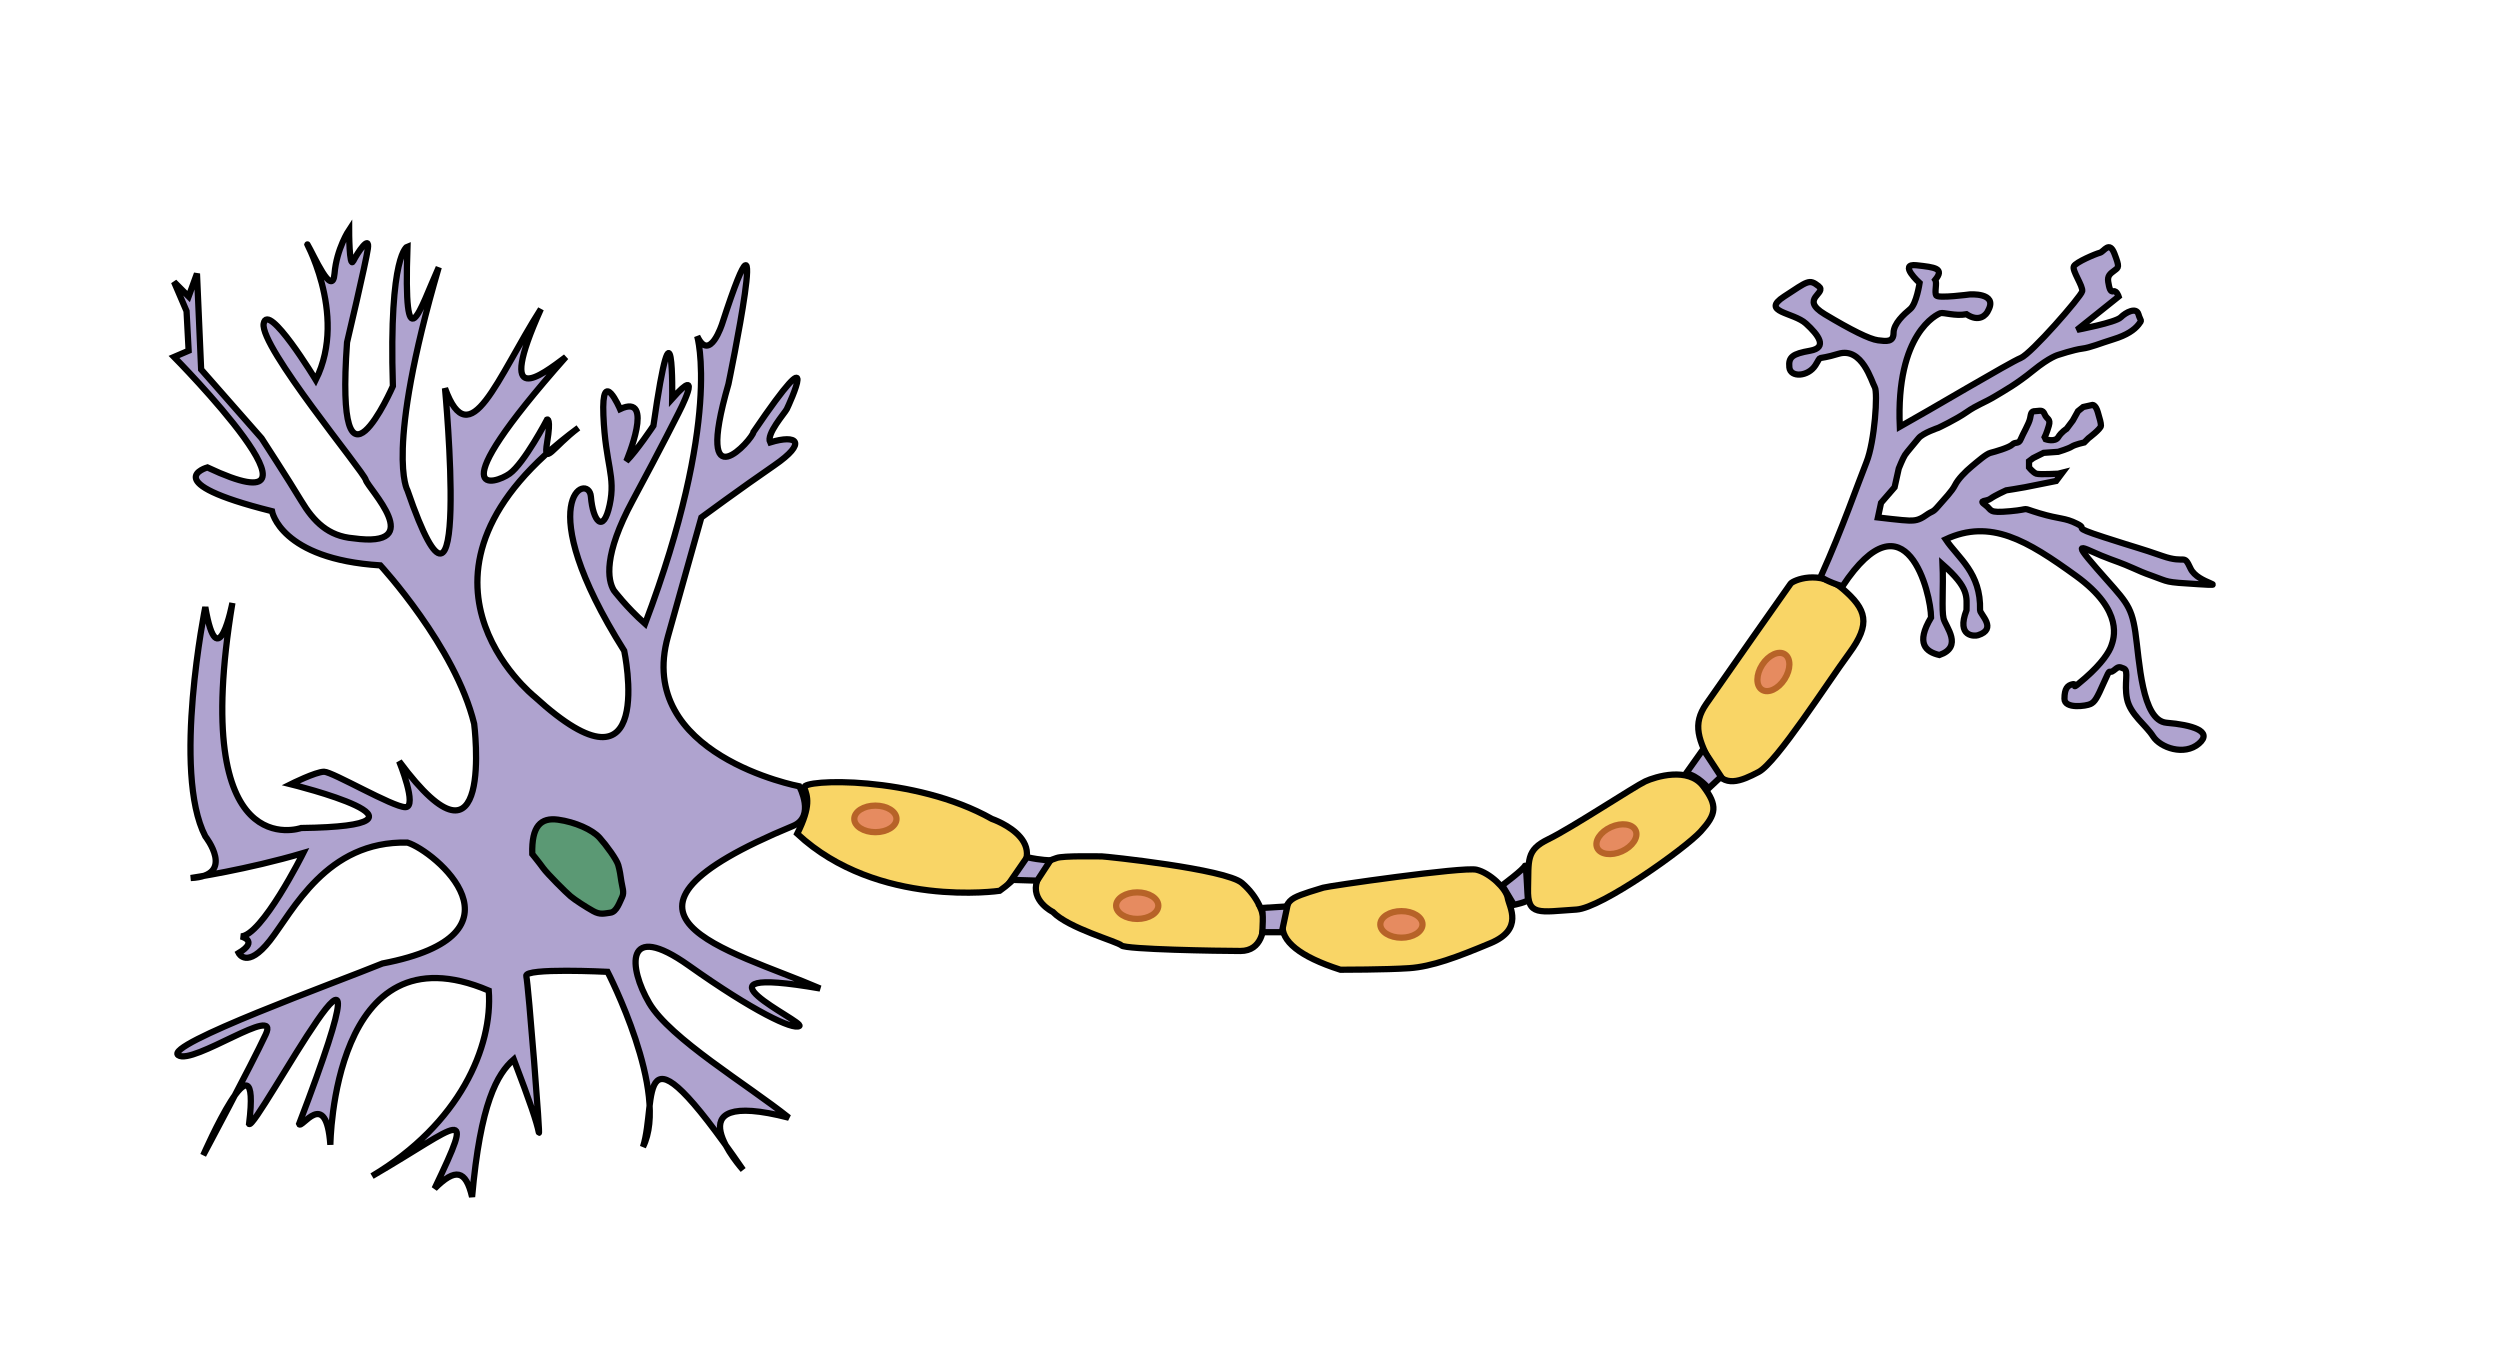
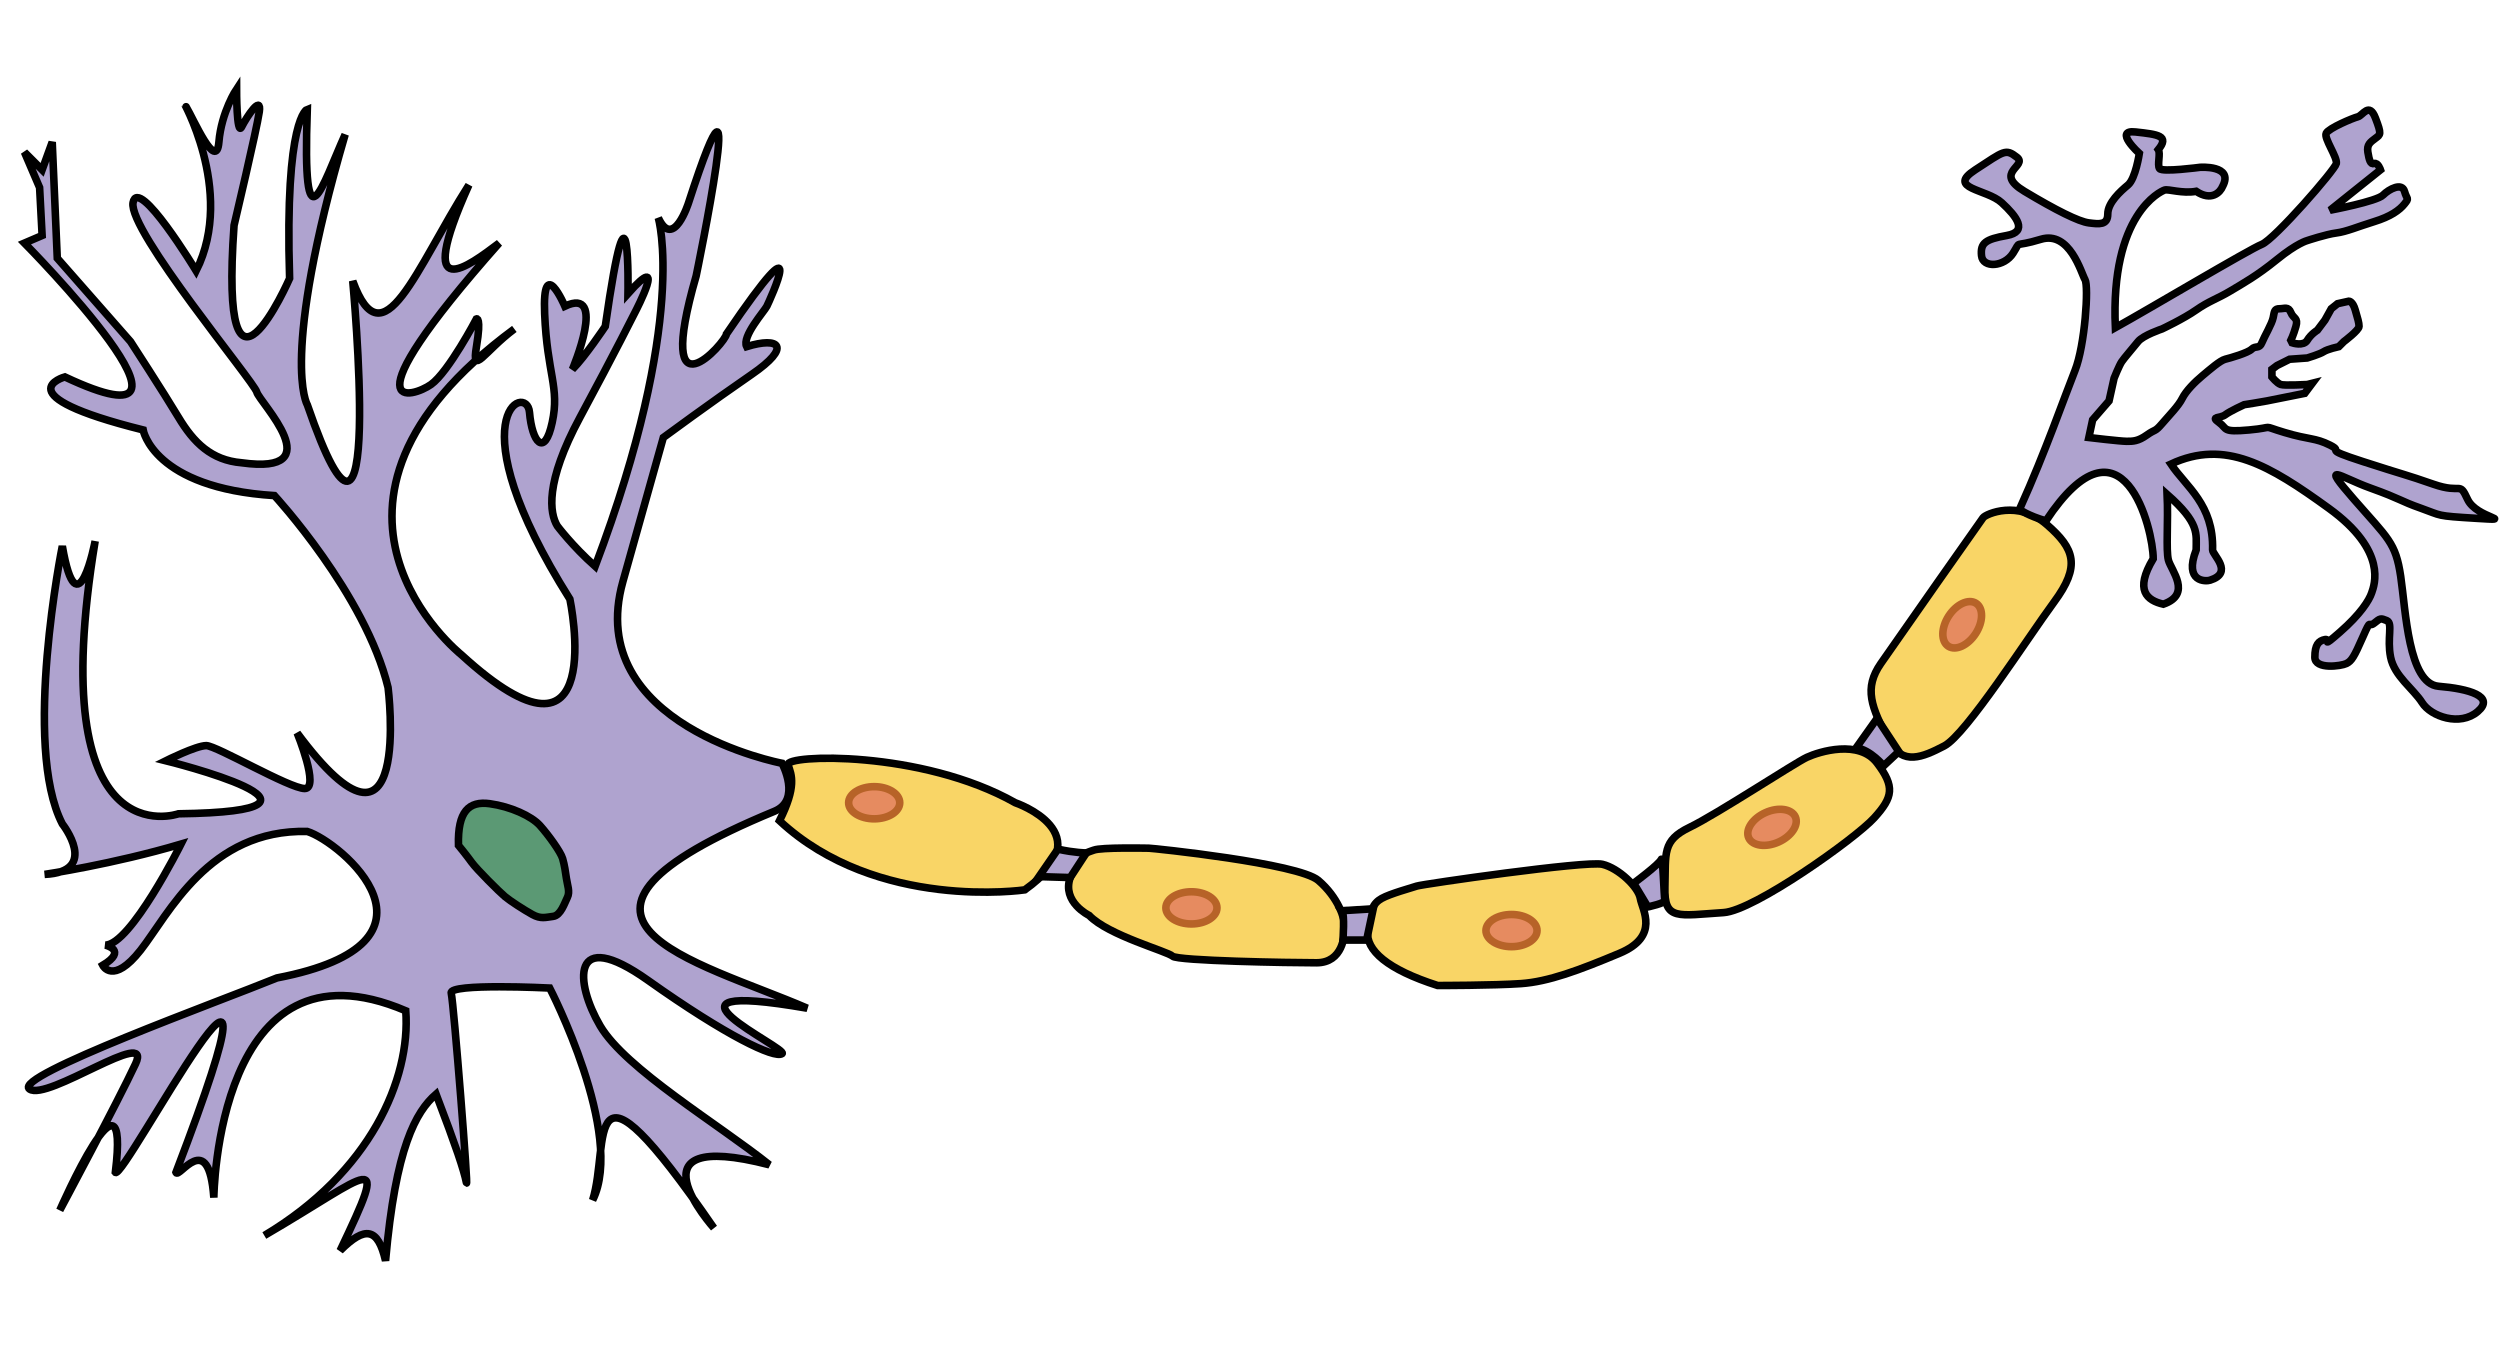
- <svg xmlns="http://www.w3.org/2000/svg" version="1.0" width="399.821" height="214.98" viewBox="0 0 399.821 214.98" id="Layer_1" xml:space="preserve" style="overflow:visible">
-   <defs id="defs76" />
-   <path d="M 126.833,132.089 C 130.439,130.598 127.833,125.756 127.833,125.756 C 127.833,125.756 101.5,120.756 106.833,101.756 C 112.166,82.756 112.166,82.756 112.166,82.756 C 112.166,82.756 118.499,78.088 123.833,74.422 C 129.167,70.756 127.5,69.423 123.166,70.756 C 122.499,69.422 125.499,66.089 125.833,65.423 C 126.166,64.755 131.833,52.422 120.5,69.089 C 120.5,70.089 110.833,81.089 116.5,61.423 C 116.5,61.423 123.833,26.089 115.5,51.755 C 115.5,51.755 113.5,58.089 111.5,53.755 C 111.5,53.755 115.5,67.09 103.167,99.756 C 100.167,97.089 98.167,94.422 98.167,94.422 C 97.167,92.756 96.5,88.756 101.167,80.089 C 105.834,71.422 108.5,66.089 108.5,66.089 C 108.5,66.089 112.833,57.755 107.5,63.755 C 107.5,63.755 107.833,44.756 104.5,68.089 C 104.5,68.089 101.834,72.09 100.167,73.756 C 100.167,73.756 104.834,62.756 99.167,65.423 C 99.167,65.423 96.167,58.423 96.5,66.423 C 96.833,74.422 98.5,76.09 97.5,80.756 C 96.5,85.422 94.833,83.422 94.5,79.422 C 94.167,75.422 84.5,79.756 99.833,104.089 C 99.833,104.089 105.166,129.422 85.5,111.422 C 85.5,111.422 60.833,91.755 92.5,68.422 C 88.5,71.422 86.833,74.757 87.5,70.756 C 88.167,66.755 87.5,67.089 87.5,67.089 C 87.5,67.089 83.833,74.09 81.5,75.756 C 79.167,77.422 69.833,80.423 90.5,57.089 C 86.5,60.089 79.167,65.756 86.5,49.422 C 79.5,60.422 75.167,73.089 71.167,62.089 C 71.167,62.089 75.5,108.421 65.167,78.422 C 65.167,78.422 61.5,72.422 70.167,42.755 C 67.167,49.422 64.5,58.755 65.167,39.422 C 65.167,39.422 62.167,40.422 62.834,61.755 C 62.834,61.755 53.501,83.089 55.501,54.755 C 55.501,54.755 58.501,42.089 58.834,39.755 C 59.167,37.421 57.167,40.422 56.501,41.755 C 55.835,43.088 55.834,36.755 55.834,36.755 C 55.834,36.755 53.834,39.755 53.501,43.755 C 53.168,47.755 50.168,40.755 49.168,39.088 C 48.168,37.421 55.834,50.088 50.501,60.754 C 50.501,60.754 42.835,48.088 42.168,51.754 C 41.501,55.421 58.168,75.422 58.501,76.755 C 58.834,78.088 68.501,87.755 56.501,86.088 C 52.501,85.755 50.168,83.421 48.168,80.088 C 46.168,76.755 41.835,70.088 41.835,70.088 L 32.168,59.088 L 31.5,43.755 L 30.167,47.422 L 27.834,45.089 L 29.834,49.756 L 30.167,56.089 L 27.834,57.089 C 27.834,57.089 55.834,85.423 33.167,74.756 C 33.167,74.756 24.833,77.09 43.5,81.756 C 43.5,81.756 44.833,89.422 60.833,90.422 C 60.833,90.422 72.833,103.423 75.833,115.756 C 75.833,115.756 79.166,142.423 63.833,121.756 C 63.833,121.756 66.833,129.089 64.833,129.089 C 62.833,129.089 53.166,123.422 51.833,123.422 C 50.5,123.422 46.5,125.422 46.5,125.422 C 46.5,125.422 73.5,132.088 48.167,132.422 C 48.167,132.422 30.167,138.755 37.167,96.422 C 37.167,96.422 34.834,108.756 32.834,97.089 C 32.834,97.089 27.501,123.423 32.834,133.756 C 32.834,133.756 37.834,140.088 30.501,140.422 C 30.501,140.422 39.501,139.088 48.501,136.422 C 48.501,136.422 41.834,149.756 38.501,149.756 C 38.501,149.756 41.501,150.422 38.168,152.422 C 38.168,152.422 39.501,155.088 43.168,150.422 C 46.835,145.756 52.168,134.423 65.168,134.756 C 69.501,136.089 85.501,149.422 61.168,154.089 C 53.835,157.089 26.168,167.09 28.501,168.756 C 30.834,170.422 44.834,160.422 42.501,165.422 C 40.168,170.422 32.501,184.756 32.501,184.756 C 32.501,184.756 41.834,163.423 39.834,179.756 C 40.834,181.089 65.167,134.423 47.834,179.756 C 48.167,180.756 52.167,173.755 52.834,183.089 C 52.834,183.089 53.167,147.757 78.167,158.423 C 78.834,167.423 73.5,179.755 59.5,188.089 C 73.833,179.756 76.167,176.089 69.5,190.089 C 72.833,186.756 74.5,187.09 75.5,191.423 C 76.833,176.423 79.5,171.757 82.167,169.423 C 84.834,176.423 85.834,179.422 86.167,181.089 C 86.5,182.756 84.5,157.422 84.167,156.089 C 83.834,154.756 97.167,155.423 97.167,155.423 C 97.167,155.423 107.167,174.757 102.834,183.423 C 105.167,176.089 101.167,161.422 118.834,187.089 C 118.834,187.089 106.834,173.756 126.167,178.756 C 119.5,173.423 107.167,166.09 103.834,160.423 C 100.501,154.756 99.834,147.09 110.167,154.423 C 120.5,161.756 126.834,164.755 127.834,164.089 C 128.834,163.423 108.167,154.089 131.167,158.089 C 116.5,151.756 92.167,146.422 126.833,132.089 z" id="path3" style="fill:#afa3cf;stroke:#000000" />
-   <path d="M 85.125,136.589 C 85,132.089 86.5,130.714 89.25,131.089 C 92,131.464 94.75,132.714 95.875,133.964 C 97,135.214 98.625,137.464 98.875,138.339 C 99.125,139.214 99.25,140.089 99.375,140.964 C 99.5,141.839 99.875,142.714 99.5,143.464 C 99.125,144.214 98.625,145.839 97.625,145.964 C 96.625,146.089 96,146.339 94.875,145.714 C 93.75,145.089 92,143.964 91.25,143.339 C 90.5,142.714 87.5,139.714 86.875,138.839 C 86.25,137.964 85.125,136.589 85.125,136.589 z" id="path5" style="fill:#5b9974;stroke:#000000" />
-   <path d="M 127.5,133.339 C 129.75,128.839 129.125,127.339 128.625,125.964 C 128.125,124.589 146.25,123.964 158.625,130.964 C 158.625,130.964 170.375,134.964 159.875,142.464 C 159.875,142.464 140.375,145.339 127.5,133.339 z" id="path7" style="fill:#f9d566;stroke:#000000" />
-   <path d="M 168.375,145.839 C 168.375,145.839 164.75,144.089 165.875,140.839 C 167,137.589 168,137.589 169,137.214 C 170,136.839 175.75,136.964 176.25,136.964 C 176.75,136.964 196,138.964 198.625,141.214 C 201.25,143.464 202.125,146.214 202.125,147.339 C 202.125,148.464 201.875,152.089 198.375,152.089 C 194.875,152.089 180,151.839 179.375,151.214 C 178.75,150.589 170.875,148.464 168.375,145.839 z" id="path9" style="fill:#f9d566;stroke:#000000" />
-   <path d="M 214.375,155.089 C 207.75,152.964 204.875,150.464 205.125,147.839 C 205.375,145.214 205.875,144.214 207,143.589 C 208.125,142.964 210.875,142.214 211.625,141.964 C 212.375,141.714 234,138.589 236.125,139.089 C 238.25,139.589 240.875,142.089 241.125,143.589 C 241.375,145.089 243.75,148.589 238.375,150.839 C 233,153.089 229,154.589 225.375,154.839 C 221.75,155.089 214.375,155.089 214.375,155.089 z" id="path11" style="fill:#f9d566;stroke:#000000" />
-   <path d="M 252.125,145.464 C 246.116,145.84 244.25,146.589 244.375,142.089 C 244.5,137.589 244,135.964 247.625,134.214 C 251.25,132.464 261.5,125.714 263.125,124.964 C 264.75,124.214 270,122.589 272.375,125.714 C 274.75,128.839 274.5,130.214 272,132.964 C 269.5,135.714 256.125,145.214 252.125,145.464 z" id="path13" style="fill:#f9d566;stroke:#000000" />
-   <path d="M 274,122.839 C 271.56,118.307 270.625,115.839 272.875,112.589 C 275.125,109.339 286,93.839 286.375,93.339 C 286.75,92.839 291,90.964 294.75,94.214 C 298.5,97.464 299.25,99.714 295.75,104.464 C 292.25,109.214 284.125,121.964 281.25,123.464 C 278.375,124.964 275.75,126.089 274,122.839 z" id="path15" style="fill:#f9d566;stroke:#000000" />
-   <ellipse cx="140" cy="130.964" rx="3.375" ry="2.125" id="ellipse17" style="fill:#e68b60;stroke:#b76328" />
-   <ellipse cx="181.875" cy="144.839" rx="3.375" ry="2.125" id="ellipse19" style="fill:#e68b60;stroke:#b76328" />
-   <ellipse cx="224.125" cy="147.839" rx="3.375" ry="2.125" id="ellipse21" style="fill:#e68b60;stroke:#b76328" />
-   <ellipse cx="258.5" cy="134.214" rx="3.375" ry="2.125" transform="matrix(0.912,-0.4103,0.4103,0.912,-32.3066,117.8699)" id="ellipse23" style="fill:#e68b60;stroke:#b76328" />
-   <ellipse cx="283.625" cy="107.464" rx="3.375" ry="2.125" transform="matrix(0.5422,-0.8402,0.8402,0.5422,39.543,287.5071)" id="ellipse25" style="fill:#e68b60;stroke:#b76328" />
-   <path d="M 164.25,137.089 C 166.5,137.589 168,137.589 168,137.589 L 165.875,140.839 L 161.75,140.714 L 164.25,137.089 z" id="path27" style="fill:#afa3cf;stroke:#000000" />
-   <path d="M 201.75,145.214 L 205.875,144.964 L 205,149.089 L 201.875,149.089 C 201.875,149.089 202.125,145.714 201.75,145.214 z" id="path29" style="fill:#afa3cf;stroke:#000000" />
-   <path d="M 240.25,141.589 C 240.25,141.589 243.625,139.089 243.875,138.464 C 244.125,137.839 244.25,143.464 244.375,143.839 C 244.5,144.214 242.125,144.714 242.125,144.714 L 240.25,141.589 z" id="path31" style="fill:#afa3cf;stroke:#000000" />
-   <path d="M 269.625,123.714 L 272.375,119.839 L 275.25,124.214 L 273.25,126.089 C 273.25,126.089 271.5,123.964 269.625,123.714 z" id="path33" style="fill:#afa3cf;stroke:#000000" />
-   <path d="M 291.167,92.256 C 291.208,92.166 291.249,92.076 291.29,91.986 C 294.565,84.735 297.184,77.214 298.5,73.922 C 299.833,70.589 300.333,62.756 299.833,61.922 C 299.333,61.088 297.833,55.422 294,56.589 C 290.167,57.756 291.499,56.589 290.333,58.422 C 289.167,60.255 286.334,60.422 286.167,58.755 C 286,57.088 286.667,56.588 289.5,56.088 C 292.333,55.588 290.833,53.588 288.833,51.755 C 286.833,49.922 281.499,49.922 285.333,47.422 C 289.167,44.922 289.333,44.588 290.833,45.755 C 292.333,46.922 287.666,47.755 291.833,50.255 C 296,52.755 298.999,54.255 300.333,54.422 C 301.667,54.589 302.833,54.755 302.833,53.255 C 302.833,51.755 304.5,50.255 305.5,49.422 C 306.5,48.589 307,45.255 307,45.255 C 307,45.255 303.5,42.089 306.5,42.422 C 309.5,42.755 311,42.922 309.5,44.755 C 309.833,45.255 309.334,46.755 309.667,47.255 C 310,47.755 315,47.089 315,47.089 C 315,47.089 319.5,46.756 318,49.589 C 317.667,50.422 316.5,51.589 314.5,50.256 C 312.667,50.589 310.833,49.923 310.333,50.089 C 309.833,50.255 303.166,53.256 303.833,68.256 C 308.333,65.756 321.501,57.922 323.167,57.256 C 324.833,56.59 332.833,47.423 333,46.589 C 333.167,45.755 331.334,43.256 331.667,42.589 C 332,41.922 335.166,40.589 335.833,40.422 C 336.5,40.255 337.334,38.422 338.167,40.589 C 339,42.756 338.834,42.756 338.167,43.256 C 337.5,43.756 337.001,44.089 337.167,45.089 C 337.333,46.089 337.5,46.756 338,46.589 C 338.5,46.422 338.833,47.422 338.833,47.422 L 332.167,52.755 C 332.167,52.755 338.334,51.588 339.167,50.755 C 340,49.922 341.667,49.088 342,50.255 C 342.333,51.422 342.667,51.089 342,51.922 C 341.333,52.755 340.167,53.588 338,54.255 C 335.833,54.922 334.333,55.588 333,55.755 C 331.667,55.922 329.167,56.755 329.167,56.755 C 329.167,56.755 327.834,57.088 325.167,59.255 C 322.5,61.422 320.667,62.422 319,63.422 C 317.333,64.422 316.167,64.755 314.5,65.922 C 312.833,67.089 310,68.422 310,68.422 C 310,68.422 307.499,69.256 306.833,70.089 C 306.167,70.922 305.001,72.256 304.667,72.756 C 304.333,73.256 303.667,74.922 303.667,74.922 L 303,77.922 L 300.833,80.422 L 300.333,82.756 C 300.333,82.756 304.499,83.256 305.333,83.256 C 306.167,83.256 306.833,83.255 308,82.422 C 309.167,81.589 309,82.088 310,80.922 C 311,79.756 312.167,78.589 312.667,77.589 C 313.167,76.589 314.333,75.422 315.333,74.589 C 316.333,73.756 317.666,72.588 318.333,72.422 C 319,72.256 321.333,71.589 321.833,71.089 C 322.333,70.589 322.834,71.09 323.167,70.256 C 323.5,69.422 324.501,67.756 324.667,66.923 C 324.833,66.09 324.833,65.756 325.5,65.756 C 326.167,65.756 326.667,65.423 327,66.256 C 327.333,67.089 328.001,66.923 327.667,68.089 C 327.333,69.255 327,69.922 327,69.922 L 327.167,70.256 C 327.167,70.256 328.667,70.755 329.167,69.922 C 329.667,69.089 330.5,68.589 330.5,68.589 L 331.5,67.256 L 332.333,65.756 L 333.167,65.089 L 334.667,64.756 C 334.667,64.756 335.167,64.756 335.5,65.923 C 335.833,67.09 336,67.59 336,68.09 C 336,68.59 334,70.09 334,70.09 L 333.333,70.757 C 333.333,70.757 331.833,71.089 331.333,71.423 C 330.833,71.757 329.167,72.257 329.167,72.257 L 326.833,72.423 L 325.167,73.257 L 324.5,73.757 L 324.5,74.757 C 324.5,74.757 325.167,75.591 325.667,75.757 C 326.167,75.923 329.167,75.757 329.167,75.757 L 329.833,75.59 L 328.833,76.923 L 325.5,77.59 C 325.5,77.59 324.666,77.756 323.833,77.923 C 323,78.09 320.833,78.423 320.833,78.423 C 320.833,78.423 318.999,79.257 318.333,79.757 C 317.667,80.257 316.333,79.924 317.5,80.757 C 318.667,81.59 317.833,82.091 321.5,81.757 C 325.167,81.423 322.834,81.09 326.167,82.09 C 329.5,83.09 330.167,82.757 332.167,83.757 C 334.167,84.757 330.833,84.089 336.5,85.923 C 342.167,87.757 341.999,87.589 345.833,88.923 C 349.667,90.257 349.166,88.423 350.333,90.923 C 351.5,93.423 357,93.756 351.5,93.423 C 346,93.09 347.001,93.09 344.167,92.09 C 341.333,91.09 341.667,90.923 337.5,89.423 C 333.333,87.923 330.833,85.756 335.333,90.923 C 339.833,96.09 340.833,96.59 341.5,101.09 C 342.167,105.59 342.5,115.257 346.5,115.59 C 350.5,115.923 354.001,116.923 351.667,118.923 C 349.333,120.923 345.499,119.591 344.333,117.757 C 343.167,115.923 340.667,114.257 340.167,111.757 C 339.667,109.257 340.501,107.256 339.667,106.923 C 338.833,106.59 338.833,106.591 338,107.257 C 337.167,107.923 337.667,106.423 336.5,109.09 C 335.333,111.757 334.999,112.257 334.333,112.59 C 333.667,112.923 330.167,113.424 330.167,111.757 C 330.167,110.09 330.667,109.589 331.5,109.423 C 332.333,109.257 330.833,110.756 333.5,108.423 C 336.167,106.09 337.334,104.257 337.667,103.257 C 338,102.257 339.833,97.757 332,92.09 C 324.167,86.423 318.334,82.924 311.167,86.257 C 313.167,89.257 316.834,91.59 316.667,97.59 C 316.667,98.257 319.499,100.59 316.333,101.59 C 315.833,101.757 312.833,101.923 314.5,97.59 C 314.5,95.423 315.001,94.091 310.667,90.257 C 310.833,93.923 310.499,97.589 310.833,98.923 C 311.167,100.257 314.001,103.424 310.167,104.757 C 308,104.257 306.333,102.924 308.833,98.757 C 308.833,94.923 304.834,78.424 294.667,93.757 C 292.333,93.089 291.167,92.256 291.167,92.256 z" id="path35" style="fill:#afa3cf;stroke:#000000" />
+ <svg xmlns="http://www.w3.org/2000/svg" version="1.0" width="399.821" height="214.98" viewBox="0 0 330 160" id="Layer_1" style="overflow:visible">
+   <path d="M 102.226 98.368 C 105.832 96.877 103.226 92.035 103.226 92.035 C 103.226 92.035 76.893 87.035 82.226 68.035 C 87.559 49.035 87.559 49.035 87.559 49.035 C 87.559 49.035 93.892 44.367 99.226 40.701 C 104.56 37.035 102.893 35.702 98.559 37.035 C 97.892 35.701 100.892 32.368 101.226 31.702 C 101.559 31.034 107.226 18.701 95.893 35.368 C 95.893 36.368 86.226 47.368 91.893 27.702 C 91.893 27.702 99.226 -7.632 90.893 18.034 C 90.893 18.034 88.893 24.368 86.893 20.034 C 86.893 20.034 90.893 33.369 78.56 66.035 C 75.56 63.368 73.56 60.701 73.56 60.701 C 72.56 59.035 71.893 55.035 76.56 46.368 C 81.227 37.701 83.893 32.368 83.893 32.368 C 83.893 32.368 88.226 24.034 82.893 30.034 C 82.893 30.034 83.226 11.035 79.893 34.368 C 79.893 34.368 77.227 38.369 75.56 40.035 C 75.56 40.035 80.227 29.035 74.56 31.702 C 74.56 31.702 71.56 24.702 71.893 32.702 C 72.226 40.701 73.893 42.369 72.893 47.035 C 71.893 51.701 70.226 49.701 69.893 45.701 C 69.56 41.701 59.893 46.035 75.226 70.368 C 75.226 70.368 80.559 95.701 60.893 77.701 C 60.893 77.701 36.226 58.034 67.893 34.701 C 63.893 37.701 62.226 41.036 62.893 37.035 C 63.56 33.034 62.893 33.368 62.893 33.368 C 62.893 33.368 59.226 40.369 56.893 42.035 C 54.56 43.701 45.226 46.702 65.893 23.368 C 61.893 26.368 54.56 32.035 61.893 15.701 C 54.893 26.701 50.56 39.368 46.56 28.368 C 46.56 28.368 50.893 74.7 40.56 44.701 C 40.56 44.701 36.893 38.701 45.56 9.034 C 42.56 15.701 39.893 25.034 40.56 5.701 C 40.56 5.701 37.56 6.701 38.227 28.034 C 38.227 28.034 28.894 49.368 30.894 21.034 C 30.894 21.034 33.894 8.368 34.227 6.034 C 34.56 3.7 32.56 6.701 31.894 8.034 C 31.228 9.367 31.227 3.034 31.227 3.034 C 31.227 3.034 29.227 6.034 28.894 10.034 C 28.561 14.034 25.561 7.034 24.561 5.367 C 23.561 3.7 31.227 16.367 25.894 27.033 C 25.894 27.033 18.228 14.367 17.561 18.033 C 16.894 21.7 33.561 41.701 33.894 43.034 C 34.227 44.367 43.894 54.034 31.894 52.367 C 27.894 52.034 25.561 49.7 23.561 46.367 C 21.561 43.034 17.228 36.367 17.228 36.367 L 7.561 25.367 L 6.893 10.034 L 5.56 13.701 L 3.227 11.368 L 5.227 16.035 L 5.56 22.368 L 3.227 23.368 C 3.227 23.368 31.227 51.702 8.56 41.035 C 8.56 41.035 0.226 43.369 18.893 48.035 C 18.893 48.035 20.226 55.701 36.226 56.701 C 36.226 56.701 48.226 69.702 51.226 82.035 C 51.226 82.035 54.559 108.702 39.226 88.035 C 39.226 88.035 42.226 95.368 40.226 95.368 C 38.226 95.368 28.559 89.701 27.226 89.701 C 25.893 89.701 21.893 91.701 21.893 91.701 C 21.893 91.701 48.893 98.367 23.56 98.701 C 23.56 98.701 5.56 105.034 12.56 62.701 C 12.56 62.701 10.227 75.035 8.227 63.368 C 8.227 63.368 2.894 89.702 8.227 100.035 C 8.227 100.035 13.227 106.367 5.894 106.701 C 5.894 106.701 14.894 105.367 23.894 102.701 C 23.894 102.701 17.227 116.035 13.894 116.035 C 13.894 116.035 16.894 116.701 13.561 118.701 C 13.561 118.701 14.894 121.367 18.561 116.701 C 22.228 112.035 27.561 100.702 40.561 101.035 C 44.894 102.368 60.894 115.701 36.561 120.368 C 29.228 123.368 1.561 133.369 3.894 135.035 C 6.227 136.701 20.227 126.701 17.894 131.701 C 15.561 136.701 7.894 151.035 7.894 151.035 C 7.894 151.035 17.227 129.702 15.227 146.035 C 16.227 147.368 40.56 100.702 23.227 146.035 C 23.56 147.035 27.56 140.034 28.227 149.368 C 28.227 149.368 28.56 114.036 53.56 124.702 C 54.227 133.702 48.893 146.034 34.893 154.368 C 49.226 146.035 51.56 142.368 44.893 156.368 C 48.226 153.035 49.893 153.369 50.893 157.702 C 52.226 142.702 54.893 138.036 57.56 135.702 C 60.227 142.702 61.227 145.701 61.56 147.368 C 61.893 149.035 59.893 123.701 59.56 122.368 C 59.227 121.035 72.56 121.702 72.56 121.702 C 72.56 121.702 82.56 141.036 78.227 149.702 C 80.56 142.368 76.56 127.701 94.227 153.368 C 94.227 153.368 82.227 140.035 101.56 145.035 C 94.893 139.702 82.56 132.369 79.227 126.702 C 75.894 121.035 75.227 113.369 85.56 120.702 C 95.893 128.035 102.227 131.034 103.227 130.368 C 104.227 129.702 83.56 120.368 106.56 124.368 C 91.893 118.035 67.56 112.701 102.226 98.368 Z" id="path3" style="fill:#afa3cf;stroke:#000000" />
+   <path d="M 60.518 102.868 C 60.393 98.368 61.893 96.993 64.643 97.368 C 67.393 97.743 70.143 98.993 71.268 100.243 C 72.393 101.493 74.018 103.743 74.268 104.618 C 74.518 105.493 74.643 106.368 74.768 107.243 C 74.893 108.118 75.268 108.993 74.893 109.743 C 74.518 110.493 74.018 112.118 73.018 112.243 C 72.018 112.368 71.393 112.618 70.268 111.993 C 69.143 111.368 67.393 110.243 66.643 109.618 C 65.893 108.993 62.893 105.993 62.268 105.118 C 61.643 104.243 60.518 102.868 60.518 102.868 Z" id="path5" style="fill:#5b9974;stroke:#000000" />
+   <path d="M 102.893 99.618 C 105.143 95.118 104.518 93.618 104.018 92.243 C 103.518 90.868 121.643 90.243 134.018 97.243 C 134.018 97.243 145.768 101.243 135.268 108.743 C 135.268 108.743 115.768 111.618 102.893 99.618 Z" id="path7" style="fill:#f9d566;stroke:#000000" />
+   <path d="M 143.768 112.118 C 143.768 112.118 140.143 110.368 141.268 107.118 C 142.393 103.868 143.393 103.868 144.393 103.493 C 145.393 103.118 151.143 103.243 151.643 103.243 C 152.143 103.243 171.393 105.243 174.018 107.493 C 176.643 109.743 177.518 112.493 177.518 113.618 C 177.518 114.743 177.268 118.368 173.768 118.368 C 170.268 118.368 155.393 118.118 154.768 117.493 C 154.143 116.868 146.268 114.743 143.768 112.118 Z" id="path9" style="fill:#f9d566;stroke:#000000" />
+   <path d="M 189.768 121.368 C 183.143 119.243 180.268 116.743 180.518 114.118 C 180.768 111.493 181.268 110.493 182.393 109.868 C 183.518 109.243 186.268 108.493 187.018 108.243 C 187.768 107.993 209.393 104.868 211.518 105.368 C 213.643 105.868 216.268 108.368 216.518 109.868 C 216.768 111.368 219.143 114.868 213.768 117.118 C 208.393 119.368 204.393 120.868 200.768 121.118 C 197.143 121.368 189.768 121.368 189.768 121.368 Z" id="path11" style="fill:#f9d566;stroke:#000000" />
+   <path d="M 227.518 111.743 C 221.509 112.119 219.643 112.868 219.768 108.368 C 219.893 103.868 219.393 102.243 223.018 100.493 C 226.643 98.743 236.893 91.993 238.518 91.243 C 240.143 90.493 245.393 88.868 247.768 91.993 C 250.143 95.118 249.893 96.493 247.393 99.243 C 244.893 101.993 231.518 111.493 227.518 111.743 Z" id="path13" style="fill:#f9d566;stroke:#000000" />
+   <path d="M 249.393 89.118 C 246.953 84.586 246.018 82.118 248.268 78.868 C 250.518 75.618 261.393 60.118 261.768 59.618 C 262.143 59.118 266.393 57.243 270.143 60.493 C 273.893 63.743 274.643 65.993 271.143 70.743 C 267.643 75.493 259.518 88.243 256.643 89.743 C 253.768 91.243 251.143 92.368 249.393 89.118 Z" id="path15" style="fill:#f9d566;stroke:#000000" />
+   <ellipse cx="115.393" cy="97.243" rx="3.375" ry="2.125" id="ellipse17" style="fill:#e68b60;stroke:#b76328" />
+   <ellipse cx="157.268" cy="111.118" rx="3.375" ry="2.125" id="ellipse19" style="fill:#e68b60;stroke:#b76328" />
+   <ellipse cx="199.518" cy="114.118" rx="3.375" ry="2.125" id="ellipse21" style="fill:#e68b60;stroke:#b76328" />
+   <ellipse cx="258.5" cy="134.214" rx="3.375" ry="2.125" transform="matrix(0.911959, -0.410282, 0.410282, 0.911959, -56.89989, 84.14925)" id="ellipse23" style="fill:#e68b60;stroke:#b76328" />
+   <ellipse cx="283.625" cy="107.464" rx="3.375" ry="2.125" transform="matrix(0.542223, -0.840235, 0.840235, 0.542223, 14.92646, 253.793)" id="ellipse25" style="fill:#e68b60;stroke:#b76328" />
+   <path d="M 139.643 103.368 C 141.893 103.868 143.393 103.868 143.393 103.868 L 141.268 107.118 L 137.143 106.993 L 139.643 103.368 Z" id="path27" style="fill:#afa3cf;stroke:#000000" />
+   <path d="M 177.143 111.493 L 181.268 111.243 L 180.393 115.368 L 177.268 115.368 C 177.268 115.368 177.518 111.993 177.143 111.493 Z" id="path29" style="fill:#afa3cf;stroke:#000000" />
+   <path d="M 215.643 107.868 C 215.643 107.868 219.018 105.368 219.268 104.743 C 219.518 104.118 219.643 109.743 219.768 110.118 C 219.893 110.493 217.518 110.993 217.518 110.993 L 215.643 107.868 Z" id="path31" style="fill:#afa3cf;stroke:#000000" />
+   <path d="M 245.018 89.993 L 247.768 86.118 L 250.643 90.493 L 248.643 92.368 C 248.643 92.368 246.893 90.243 245.018 89.993 Z" id="path33" style="fill:#afa3cf;stroke:#000000" />
+   <path d="M 266.56 58.535 C 266.601 58.445 266.642 58.355 266.683 58.265 C 269.958 51.014 272.577 43.493 273.893 40.201 C 275.226 36.868 275.726 29.035 275.226 28.201 C 274.726 27.367 273.226 21.701 269.393 22.868 C 265.56 24.035 266.892 22.868 265.726 24.701 C 264.56 26.534 261.727 26.701 261.56 25.034 C 261.393 23.367 262.06 22.867 264.893 22.367 C 267.726 21.867 266.226 19.867 264.226 18.034 C 262.226 16.201 256.892 16.201 260.726 13.701 C 264.56 11.201 264.726 10.867 266.226 12.034 C 267.726 13.201 263.059 14.034 267.226 16.534 C 271.393 19.034 274.392 20.534 275.726 20.701 C 277.06 20.868 278.226 21.034 278.226 19.534 C 278.226 18.034 279.893 16.534 280.893 15.701 C 281.893 14.868 282.393 11.534 282.393 11.534 C 282.393 11.534 278.893 8.368 281.893 8.701 C 284.893 9.034 286.393 9.201 284.893 11.034 C 285.226 11.534 284.727 13.034 285.06 13.534 C 285.393 14.034 290.393 13.368 290.393 13.368 C 290.393 13.368 294.893 13.035 293.393 15.868 C 293.06 16.701 291.893 17.868 289.893 16.535 C 288.06 16.868 286.226 16.202 285.726 16.368 C 285.226 16.534 278.559 19.535 279.226 34.535 C 283.726 32.035 296.894 24.201 298.56 23.535 C 300.226 22.869 308.226 13.702 308.393 12.868 C 308.56 12.034 306.727 9.535 307.06 8.868 C 307.393 8.201 310.559 6.868 311.226 6.701 C 311.893 6.534 312.727 4.701 313.56 6.868 C 314.393 9.035 314.227 9.035 313.56 9.535 C 312.893 10.035 312.394 10.368 312.56 11.368 C 312.726 12.368 312.893 13.035 313.393 12.868 C 313.893 12.701 314.226 13.701 314.226 13.701 L 307.56 19.034 C 307.56 19.034 313.727 17.867 314.56 17.034 C 315.393 16.201 317.06 15.367 317.393 16.534 C 317.726 17.701 318.06 17.368 317.393 18.201 C 316.726 19.034 315.56 19.867 313.393 20.534 C 311.226 21.201 309.726 21.867 308.393 22.034 C 307.06 22.201 304.56 23.034 304.56 23.034 C 304.56 23.034 303.227 23.367 300.56 25.534 C 297.893 27.701 296.06 28.701 294.393 29.701 C 292.726 30.701 291.56 31.034 289.893 32.201 C 288.226 33.368 285.393 34.701 285.393 34.701 C 285.393 34.701 282.892 35.535 282.226 36.368 C 281.56 37.201 280.394 38.535 280.06 39.035 C 279.726 39.535 279.06 41.201 279.06 41.201 L 278.393 44.201 L 276.226 46.701 L 275.726 49.035 C 275.726 49.035 279.892 49.535 280.726 49.535 C 281.56 49.535 282.226 49.534 283.393 48.701 C 284.56 47.868 284.393 48.367 285.393 47.201 C 286.393 46.035 287.56 44.868 288.06 43.868 C 288.56 42.868 289.726 41.701 290.726 40.868 C 291.726 40.035 293.059 38.867 293.726 38.701 C 294.393 38.535 296.726 37.868 297.226 37.368 C 297.726 36.868 298.227 37.369 298.56 36.535 C 298.893 35.701 299.894 34.035 300.06 33.202 C 300.226 32.369 300.226 32.035 300.893 32.035 C 301.56 32.035 302.06 31.702 302.393 32.535 C 302.726 33.368 303.394 33.202 303.06 34.368 C 302.726 35.534 302.393 36.201 302.393 36.201 L 302.56 36.535 C 302.56 36.535 304.06 37.034 304.56 36.201 C 305.06 35.368 305.893 34.868 305.893 34.868 L 306.893 33.535 L 307.726 32.035 L 308.56 31.368 L 310.06 31.035 C 310.06 31.035 310.56 31.035 310.893 32.202 C 311.226 33.369 311.393 33.869 311.393 34.369 C 311.393 34.869 309.393 36.369 309.393 36.369 L 308.726 37.036 C 308.726 37.036 307.226 37.368 306.726 37.702 C 306.226 38.036 304.56 38.536 304.56 38.536 L 302.226 38.702 L 300.56 39.536 L 299.893 40.036 L 299.893 41.036 C 299.893 41.036 300.56 41.87 301.06 42.036 C 301.56 42.202 304.56 42.036 304.56 42.036 L 305.226 41.869 L 304.226 43.202 L 300.893 43.869 C 300.893 43.869 300.059 44.035 299.226 44.202 C 298.393 44.369 296.226 44.702 296.226 44.702 C 296.226 44.702 294.392 45.536 293.726 46.036 C 293.06 46.536 291.726 46.203 292.893 47.036 C 294.06 47.869 293.226 48.37 296.893 48.036 C 300.56 47.702 298.227 47.369 301.56 48.369 C 304.893 49.369 305.56 49.036 307.56 50.036 C 309.56 51.036 306.226 50.368 311.893 52.202 C 317.56 54.036 317.392 53.868 321.226 55.202 C 325.06 56.536 324.559 54.702 325.726 57.202 C 326.893 59.702 332.393 60.035 326.893 59.702 C 321.393 59.369 322.394 59.369 319.56 58.369 C 316.726 57.369 317.06 57.202 312.893 55.702 C 308.726 54.202 306.226 52.035 310.726 57.202 C 315.226 62.369 316.226 62.869 316.893 67.369 C 317.56 71.869 317.893 81.536 321.893 81.869 C 325.893 82.202 329.394 83.202 327.06 85.202 C 324.726 87.202 320.892 85.87 319.726 84.036 C 318.56 82.202 316.06 80.536 315.56 78.036 C 315.06 75.536 315.894 73.535 315.06 73.202 C 314.226 72.869 314.226 72.87 313.393 73.536 C 312.56 74.202 313.06 72.702 311.893 75.369 C 310.726 78.036 310.392 78.536 309.726 78.869 C 309.06 79.202 305.56 79.703 305.56 78.036 C 305.56 76.369 306.06 75.868 306.893 75.702 C 307.726 75.536 306.226 77.035 308.893 74.702 C 311.56 72.369 312.727 70.536 313.06 69.536 C 313.393 68.536 315.226 64.036 307.393 58.369 C 299.56 52.702 293.727 49.203 286.56 52.536 C 288.56 55.536 292.227 57.869 292.06 63.869 C 292.06 64.536 294.892 66.869 291.726 67.869 C 291.226 68.036 288.226 68.202 289.893 63.869 C 289.893 61.702 290.394 60.37 286.06 56.536 C 286.226 60.202 285.892 63.868 286.226 65.202 C 286.56 66.536 289.394 69.703 285.56 71.036 C 283.393 70.536 281.726 69.203 284.226 65.036 C 284.226 61.202 280.227 44.703 270.06 60.036 C 267.726 59.368 266.56 58.535 266.56 58.535 Z" id="path35" style="fill:#afa3cf;stroke:#000000" />
  <path id="path37" style="fill:#afa3cf;stroke:#000000" />
</svg>
